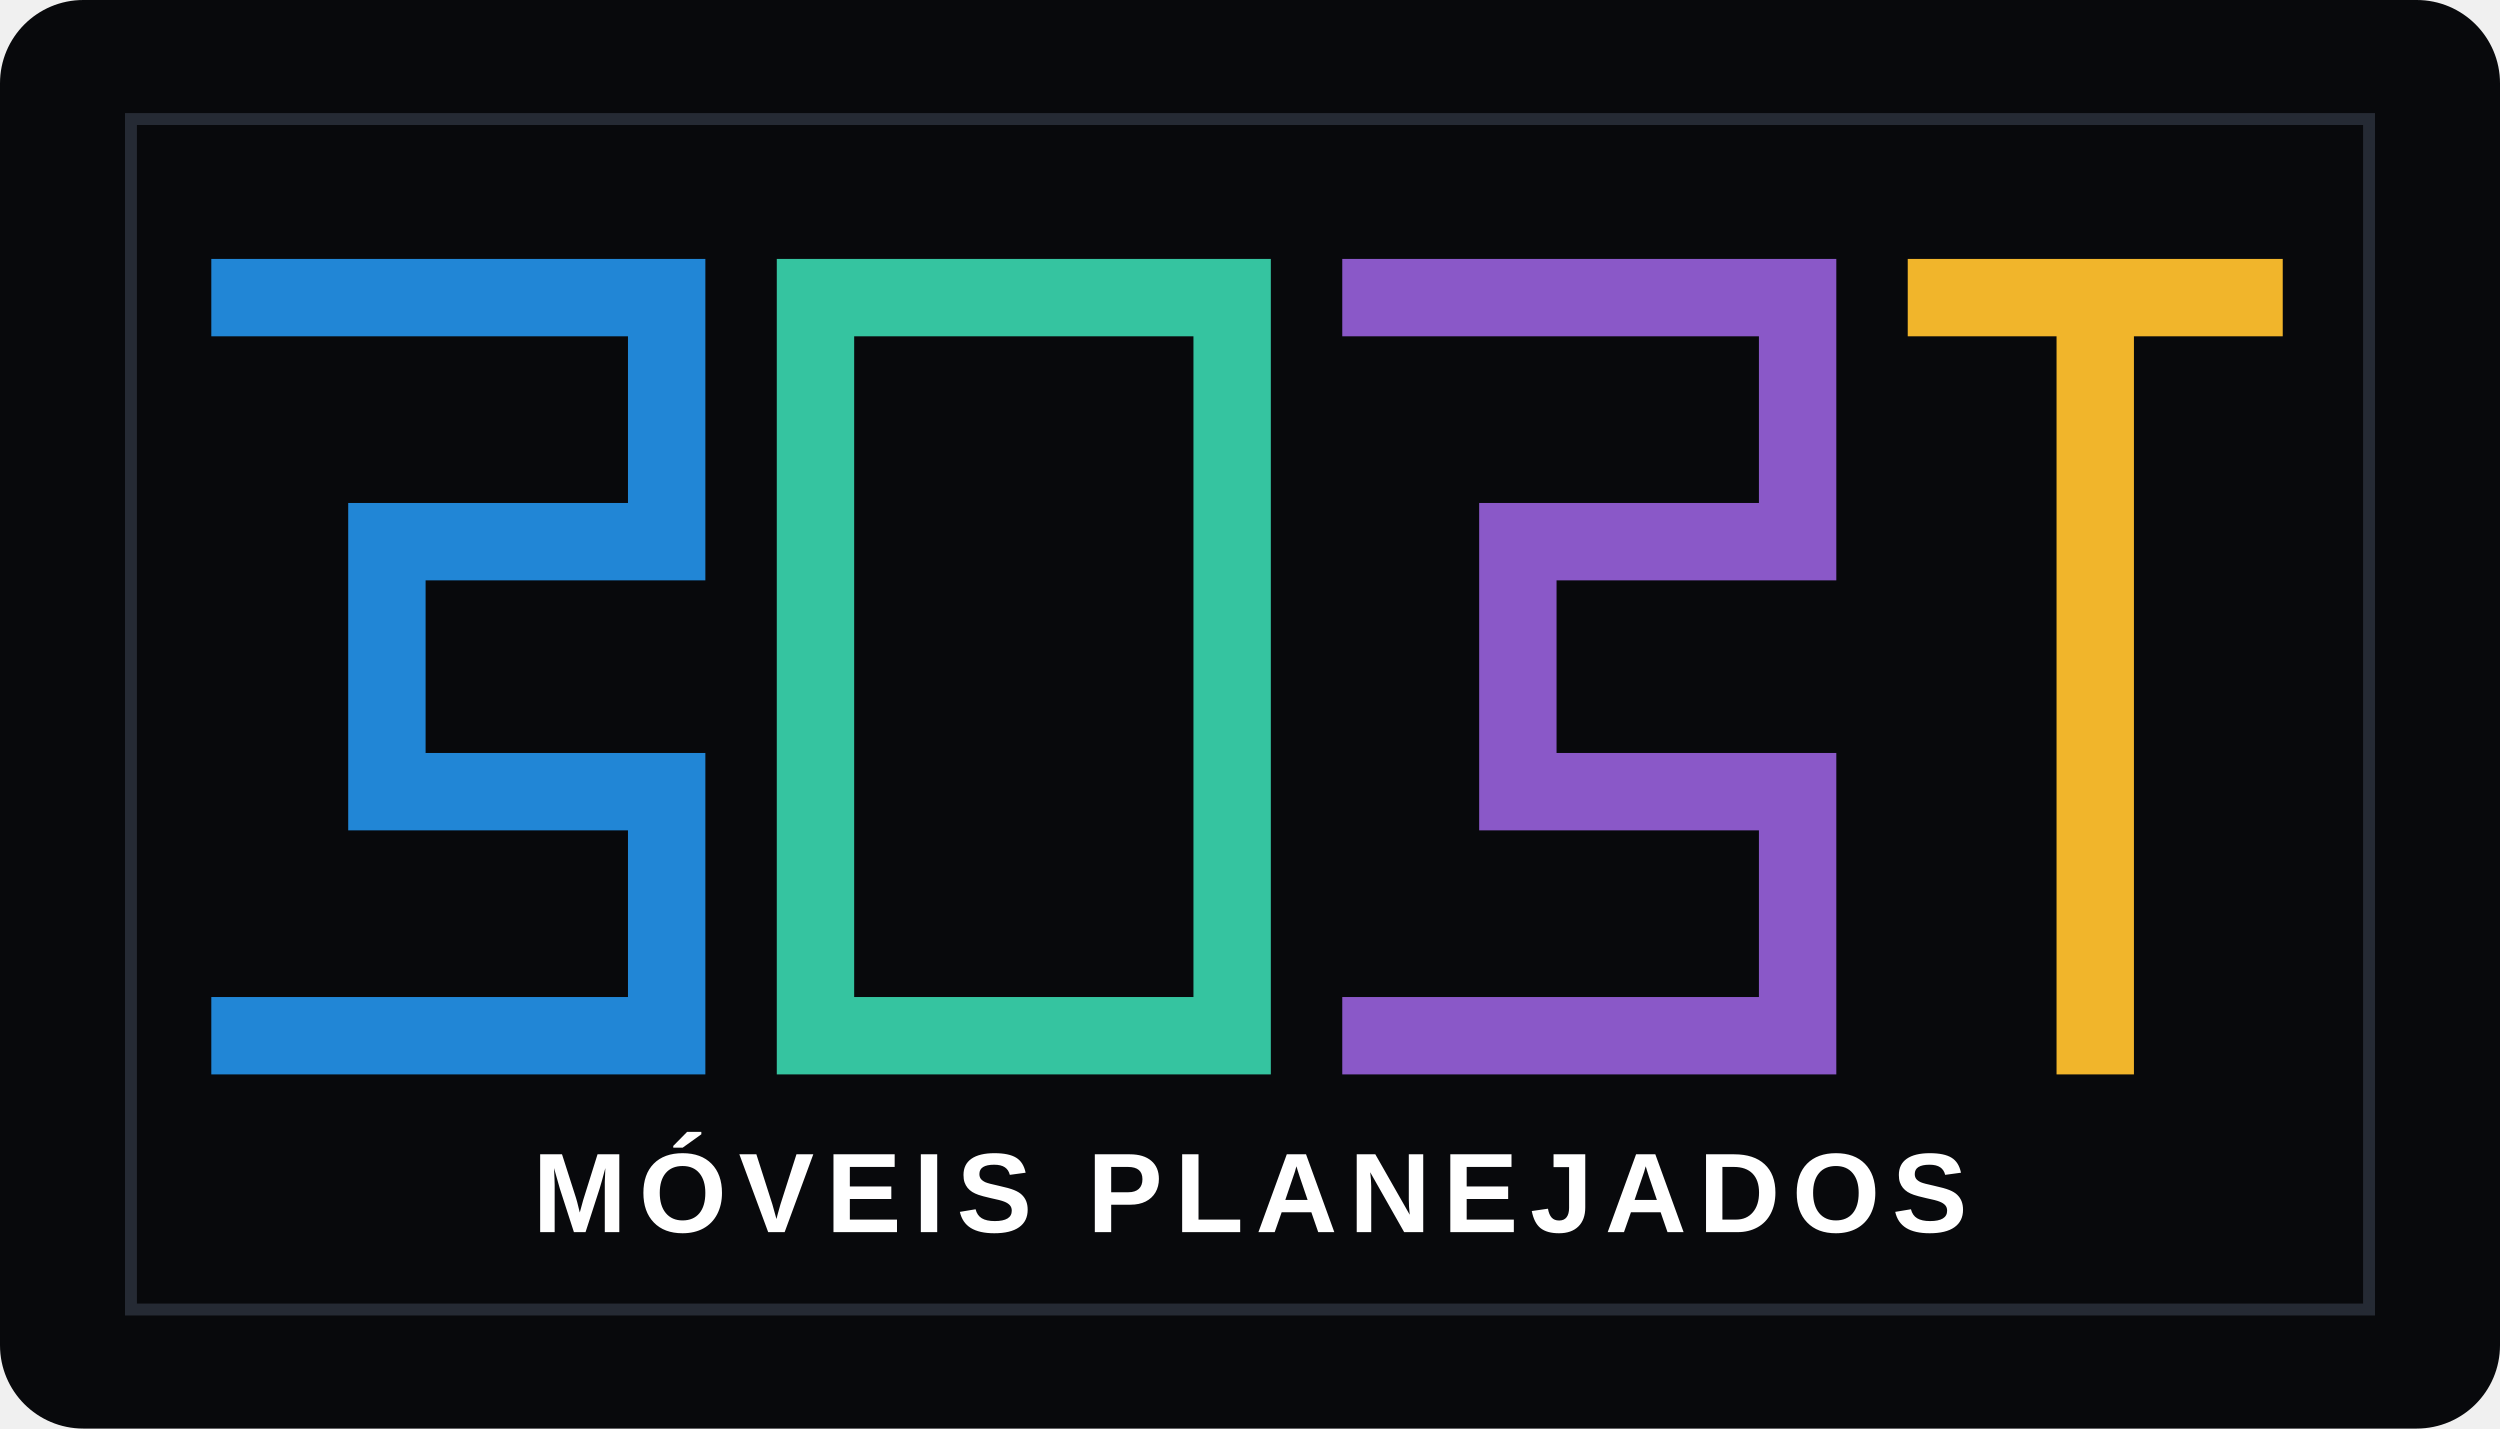
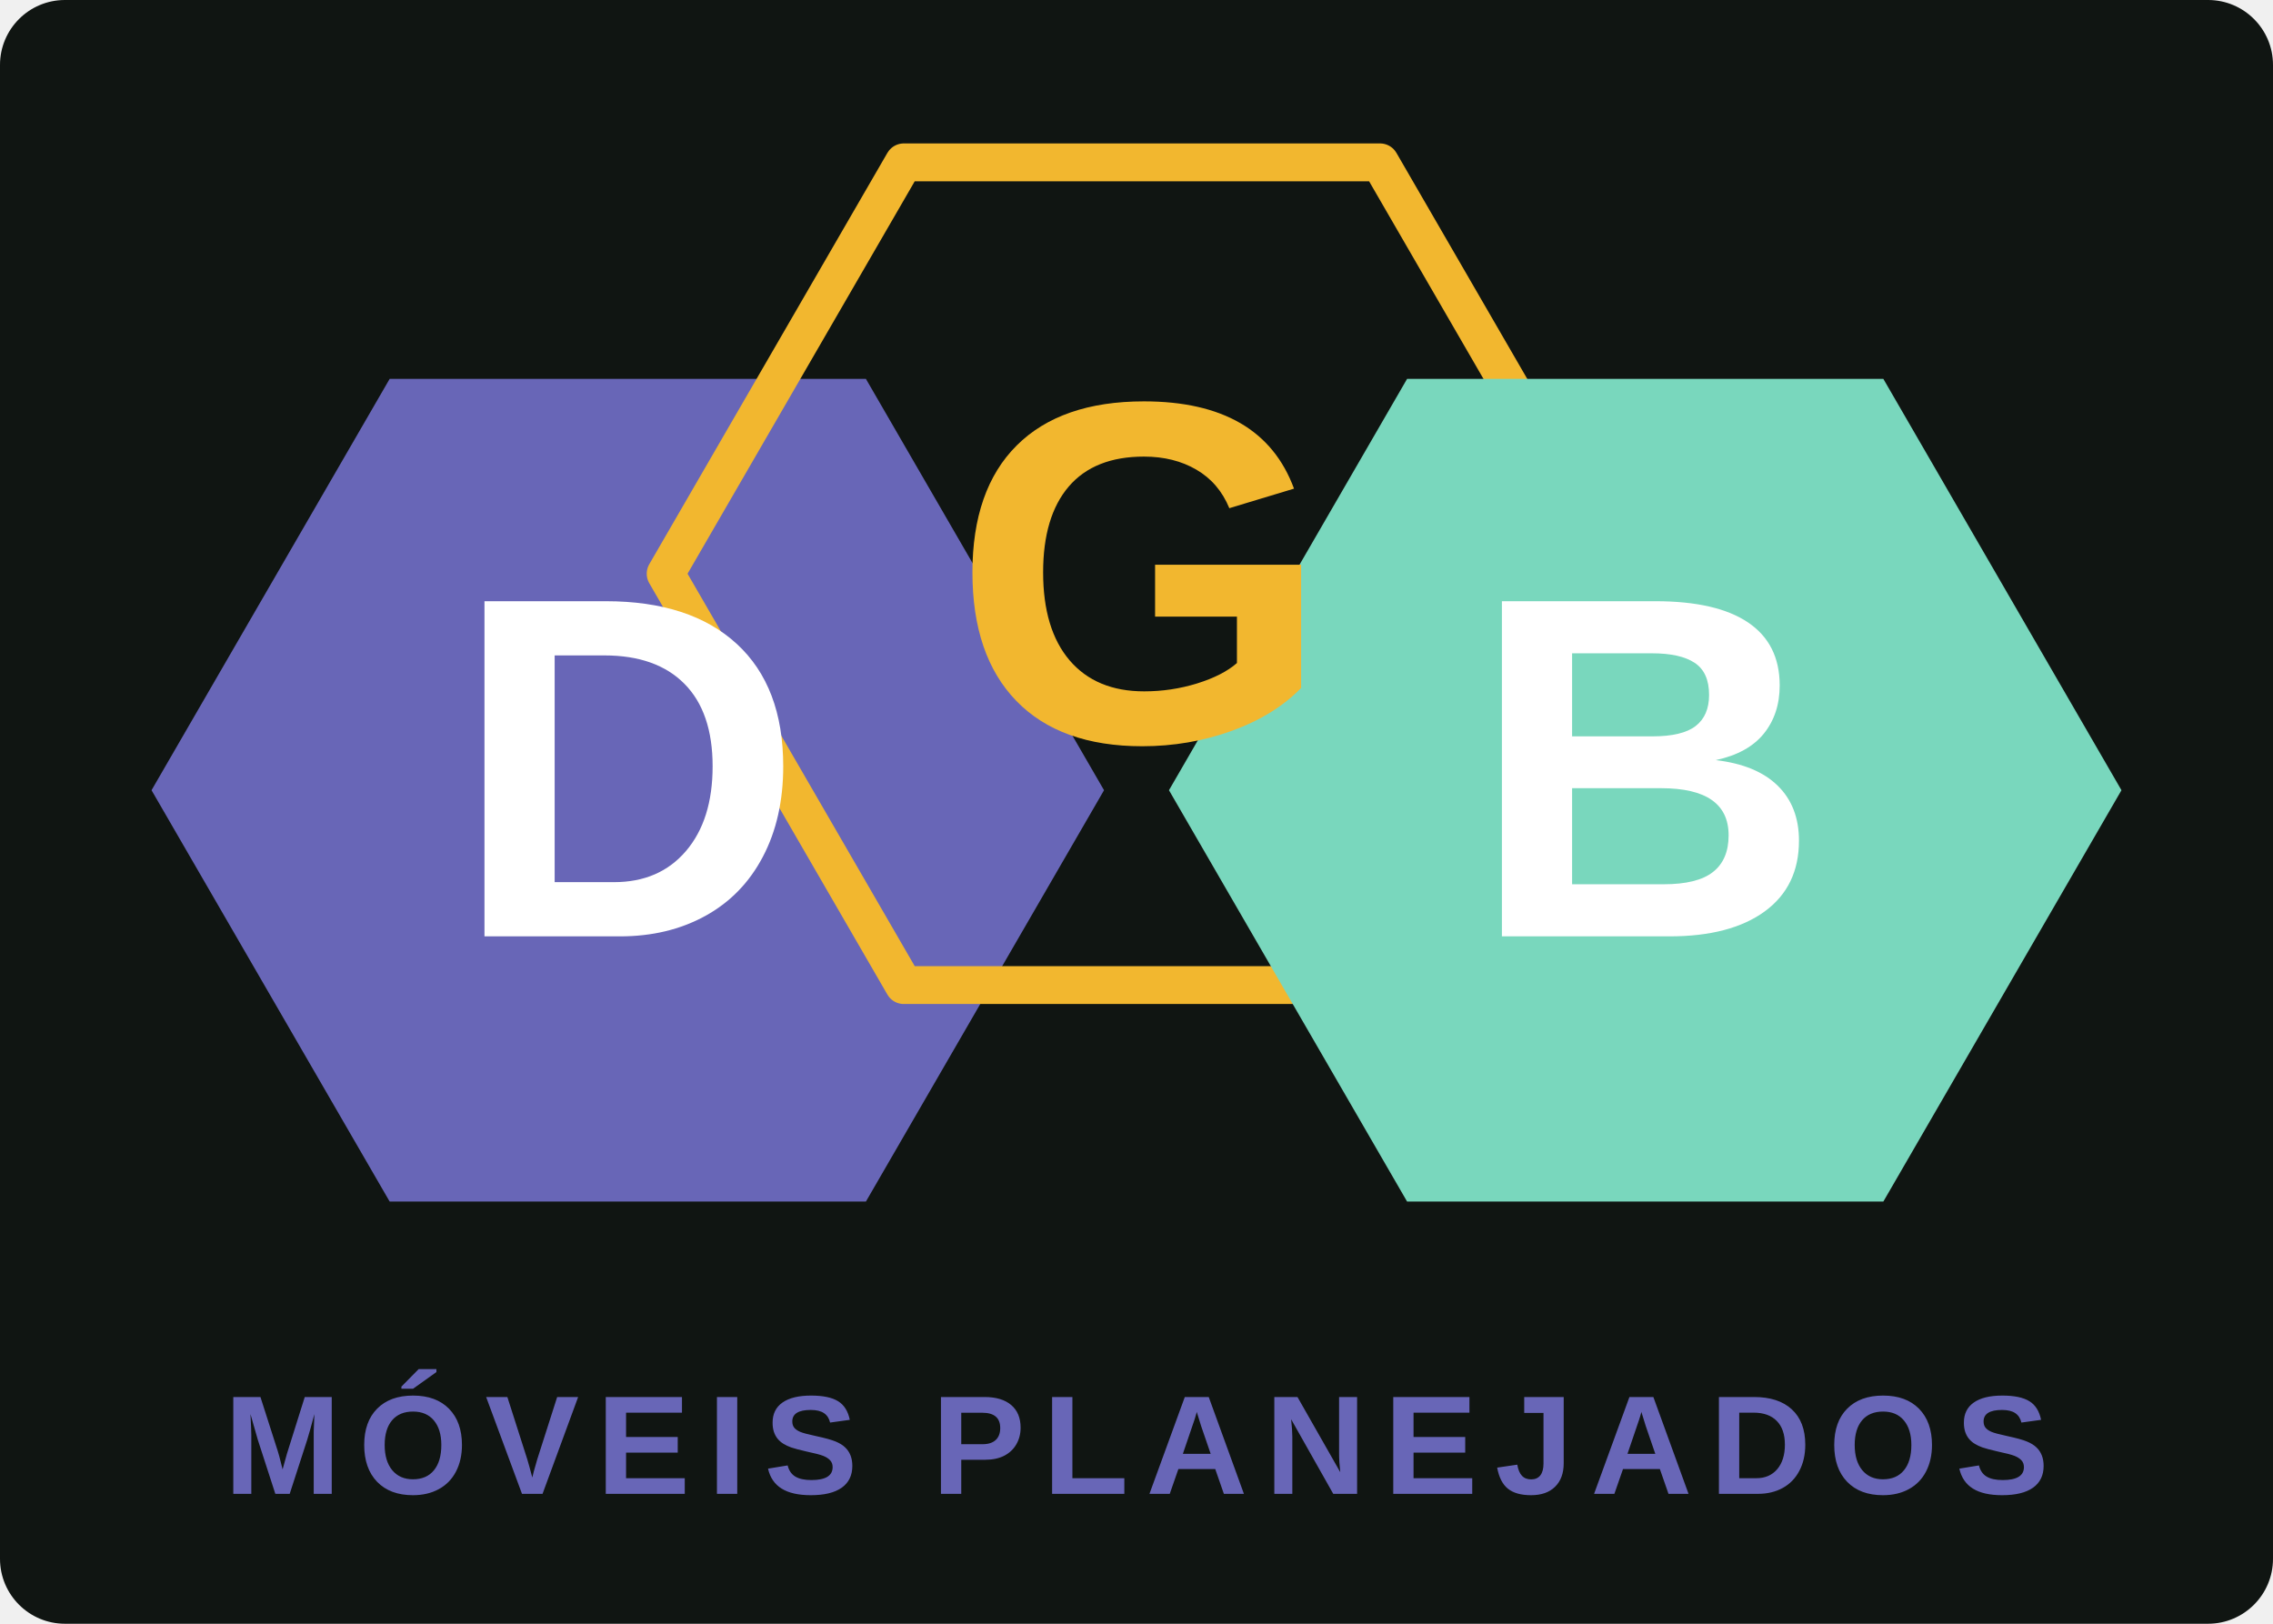
- <svg xmlns="http://www.w3.org/2000/svg" viewBox="0 0 420 240" role="img" aria-labelledby="title">
-   <rect width="420" height="240" rx="14" fill="#08090c" />
-   <path d="M22 20H398V220H22Z" fill="none" stroke="#252a34" stroke-width="2" />
-   <g fill="none" stroke-width="13" stroke-linecap="square">
-     <path d="M42 50H112V91H65V133H112V174H42" stroke="#2186d6" />
-     <path d="M137 50H207V174H137V50" stroke="#35c4a0" />
-     <path d="M232 50H302V91H255V133H302V174H232" stroke="#8a58c8" />
-     <path d="M327 50H377M352 50V174" stroke="#f1b52b" />
+ <svg xmlns="http://www.w3.org/2000/svg" viewBox="0 0 420 300" role="img" aria-labelledby="title desc">
+   <rect width="420" height="300" rx="12" fill="#101512" />
+   <g stroke-linejoin="round">
+     <path d="M28 146 L72 70 L160 70 L204 146 L160 222 L72 222 Z" fill="#6866b7" />
+     <path d="M123 106 L167 30 L255 30 L299 106 L255 182 L167 182 Z" fill="none" stroke="#f2b72f" stroke-width="7" />
+     <path d="M216 146 L260 70 L348 70 L392 146 L348 222 L260 222 Z" fill="#79d7bd" />
  </g>
-   <text x="210" y="207" text-anchor="middle" font-family="Arial,sans-serif" font-size="19" font-weight="700" fill="#fff" letter-spacing="2">MÓVEIS PLANEJADOS</text>
+   <g font-family="Arial,Helvetica,sans-serif" font-weight="700" text-anchor="middle">
+     <text x="116" y="173" font-size="90" fill="#fff">D</text>
+     <text x="211" y="137" font-size="90" fill="#f2b72f">G</text>
+     <text x="304" y="173" font-size="90" fill="#fff">B</text>
+     <text x="210" y="276" font-size="26" letter-spacing="3.2" fill="#6866b7">MÓVEIS PLANEJADOS</text>
+   </g>
</svg>
